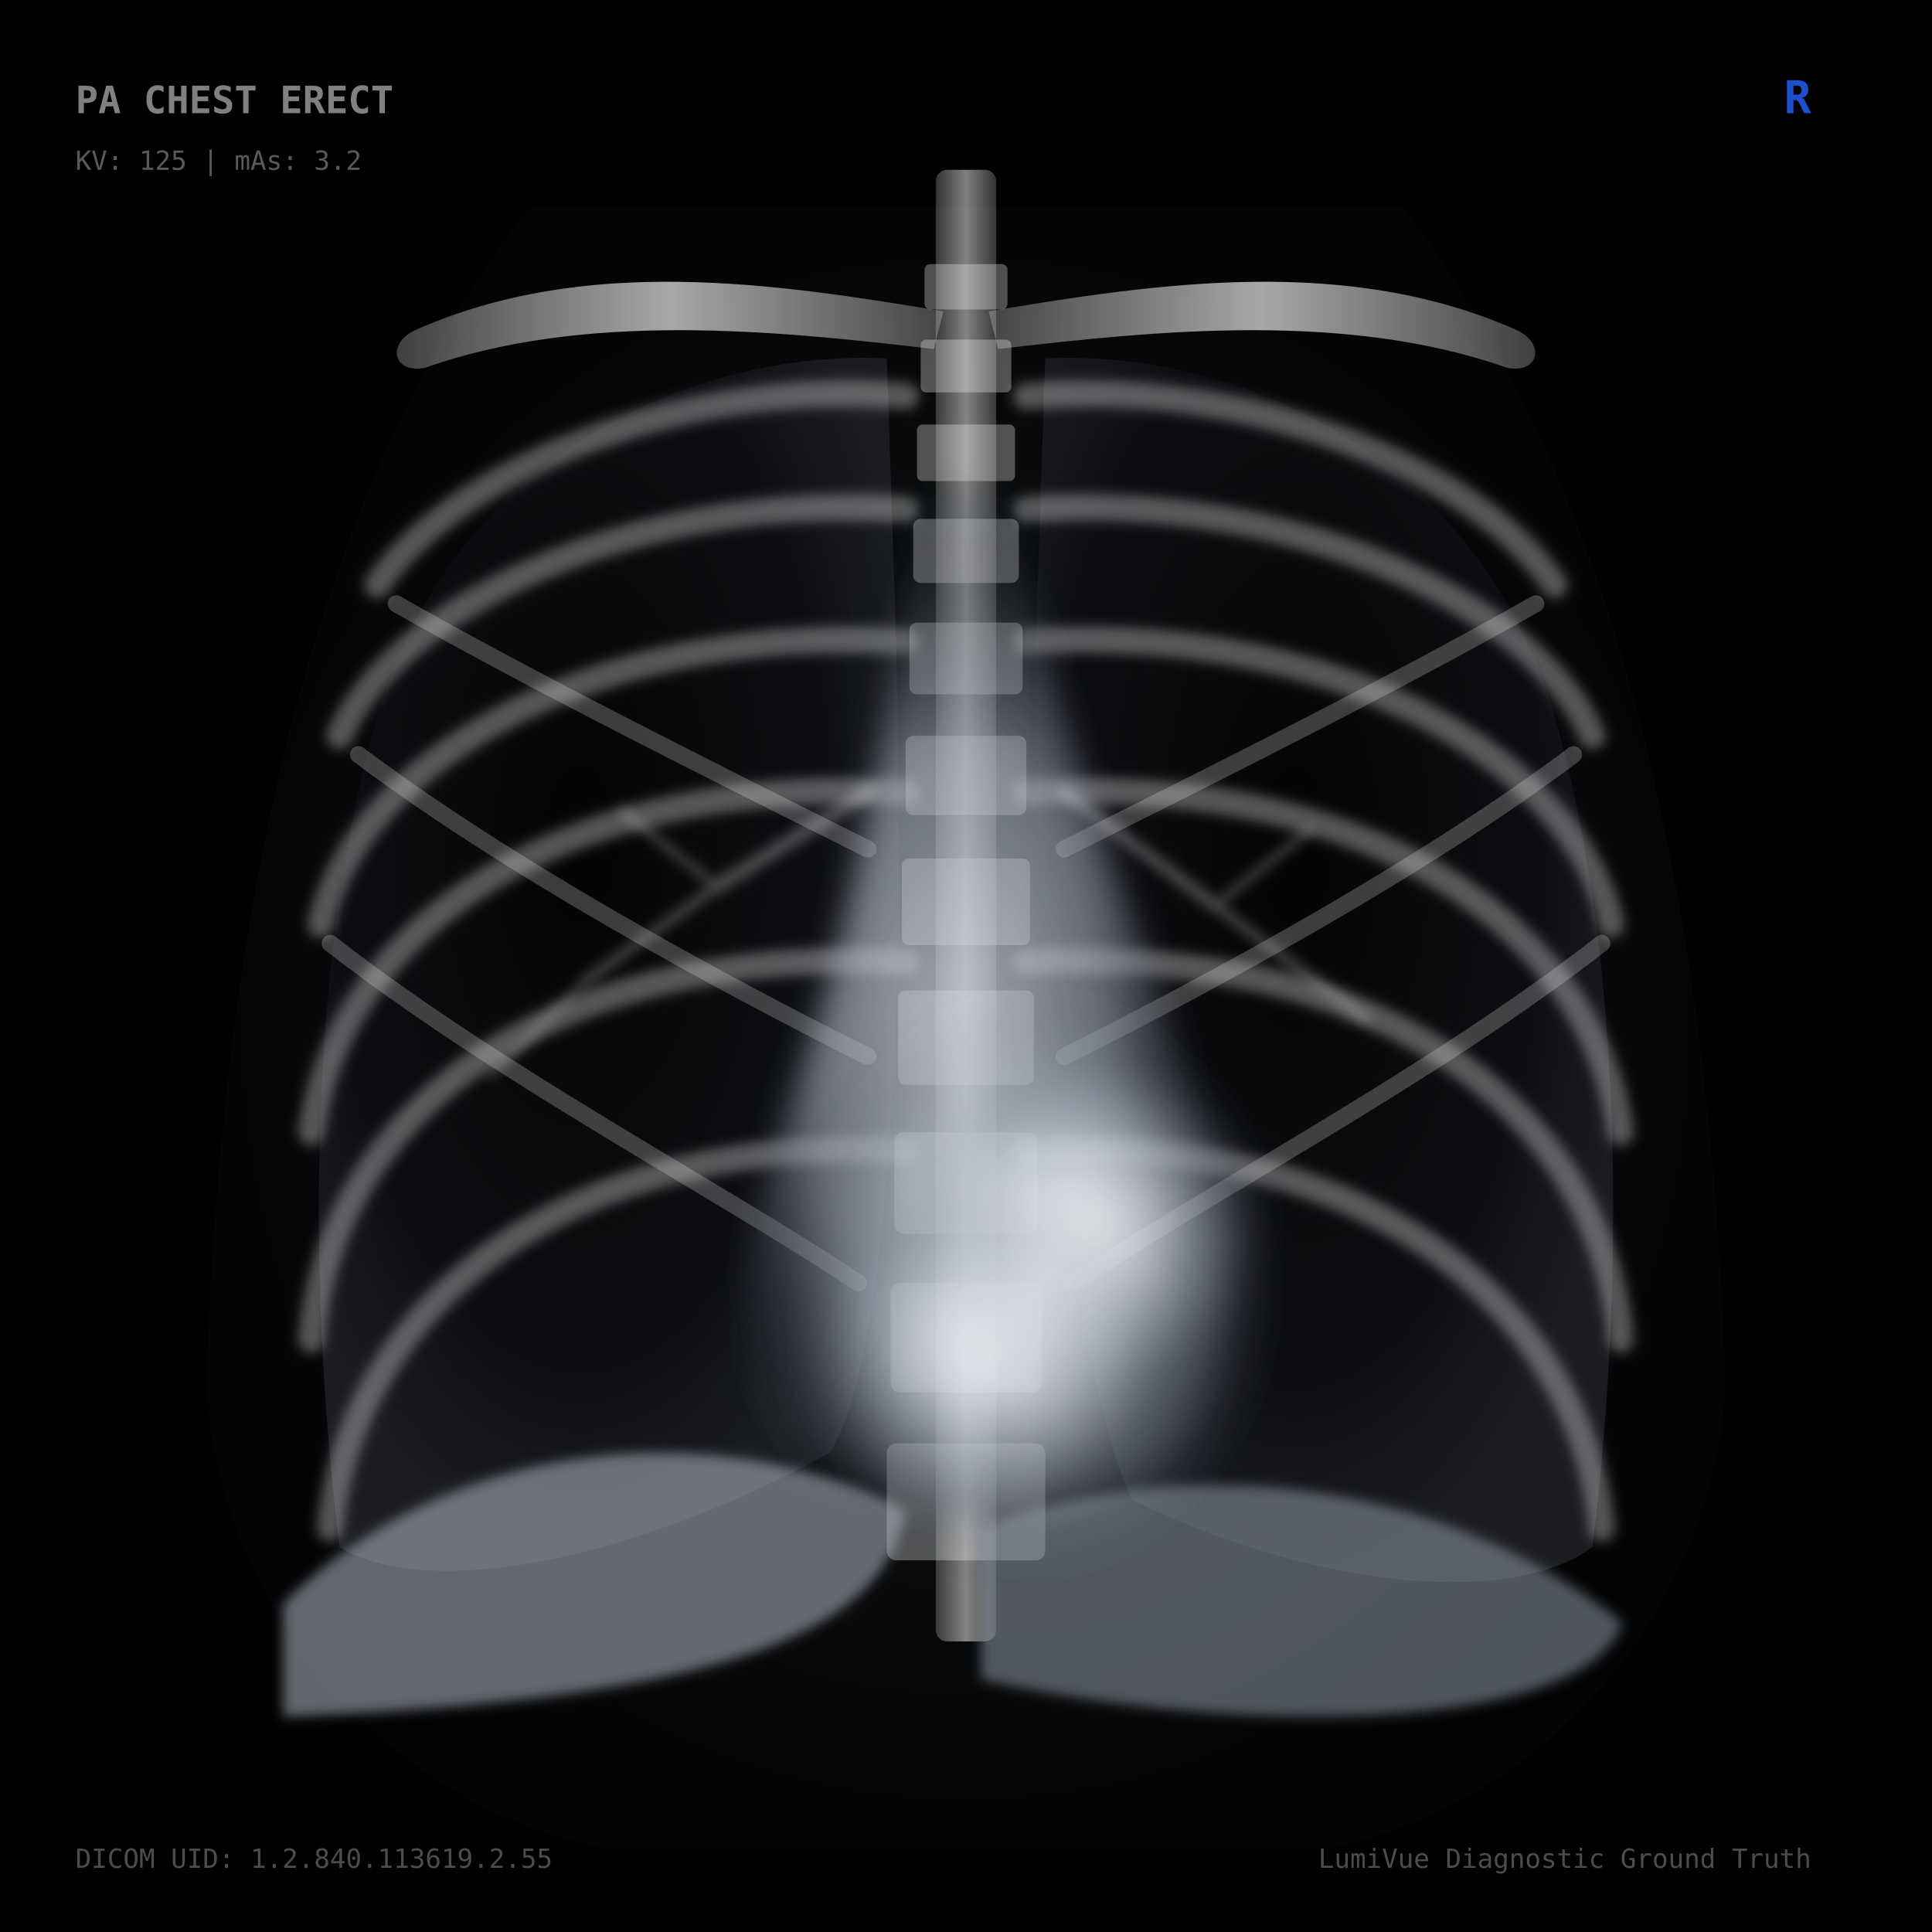
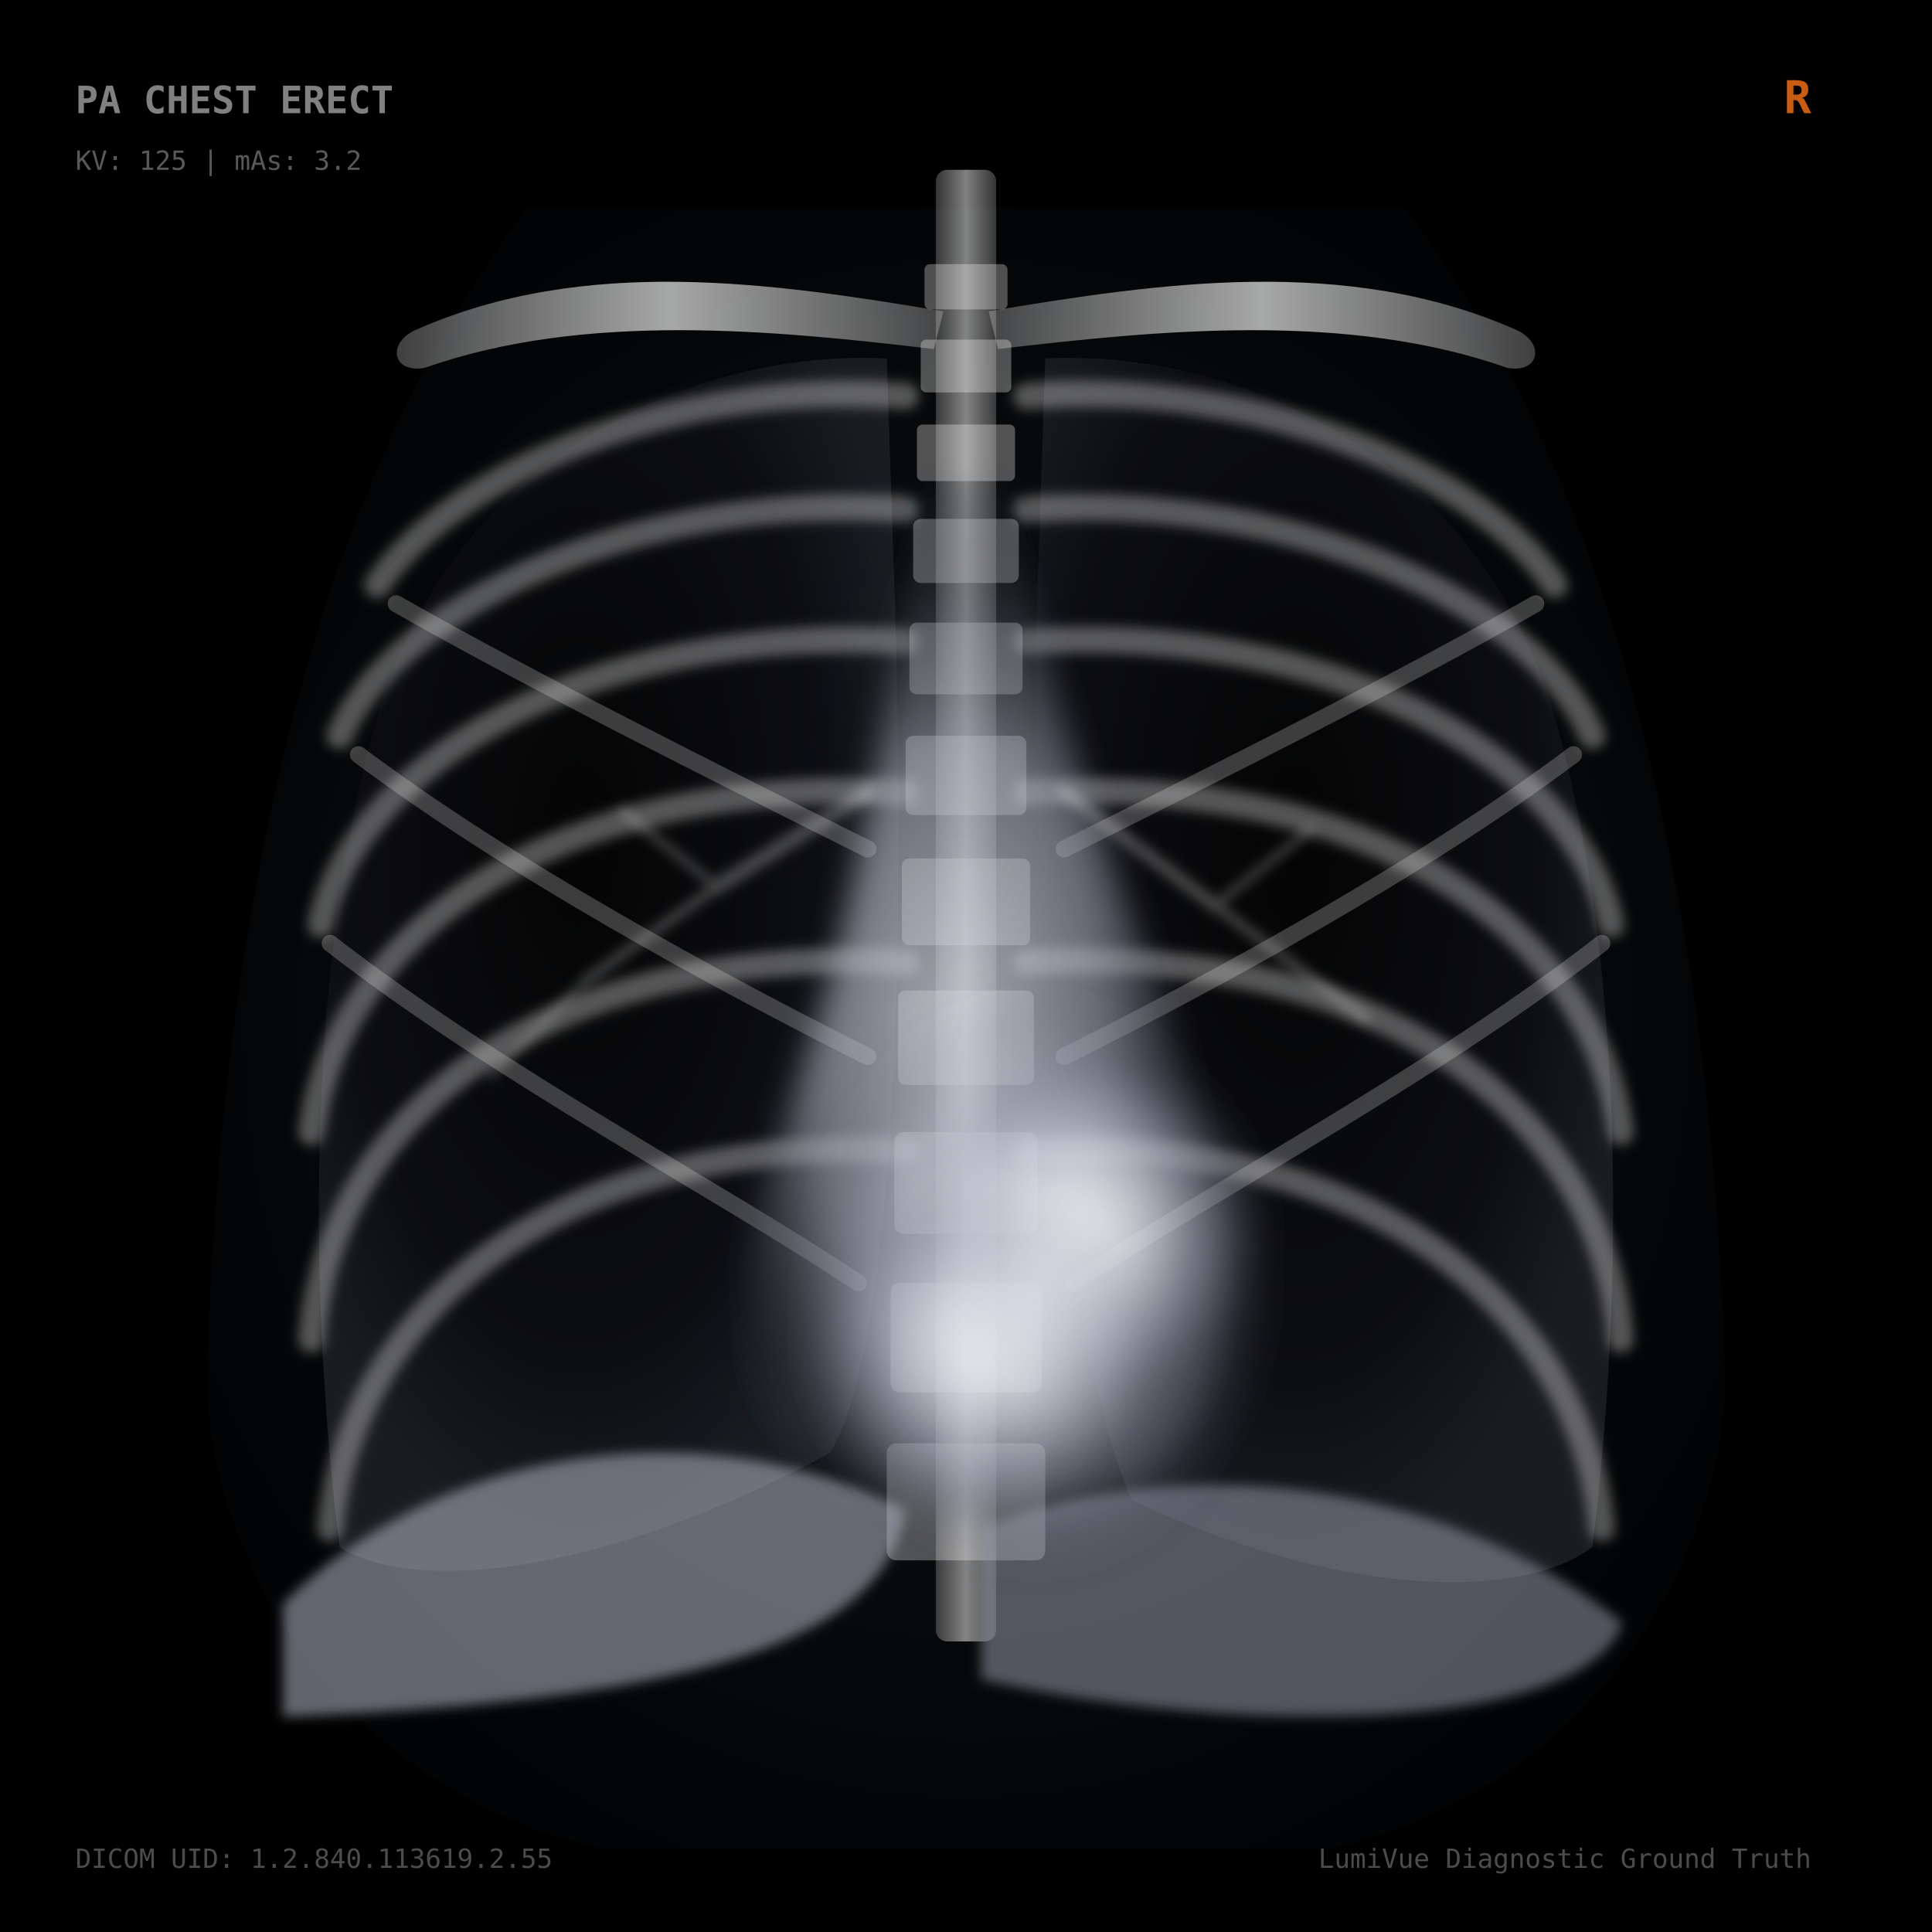
<svg xmlns="http://www.w3.org/2000/svg" viewBox="0 0 1024 1024" width="1024" height="1024">
  <defs>
    <radialGradient id="thoraxBg" cx="50%" cy="50%" r="55%">
      <stop offset="0%" stop-color="#121417" />
      <stop offset="65%" stop-color="#08090a" />
      <stop offset="100%" stop-color="#020304" />
    </radialGradient>
    <radialGradient id="lungField" cx="45%" cy="40%" r="60%">
      <stop offset="0%" stop-color="#030303" stop-opacity="0.95" />
      <stop offset="70%" stop-color="#0d0e12" stop-opacity="0.9" />
      <stop offset="100%" stop-color="#1e2025" stop-opacity="0.85" />
    </radialGradient>
    <linearGradient id="boneGrad" x1="0%" y1="0%" x2="100%" y2="0%">
      <stop offset="0%" stop-color="#ffffff" stop-opacity="0.25" />
      <stop offset="50%" stop-color="#ffffff" stop-opacity="0.65" />
      <stop offset="100%" stop-color="#ffffff" stop-opacity="0.25" />
    </linearGradient>
    <radialGradient id="heartSilhouette" cx="45%" cy="55%" r="50%">
      <stop offset="0%" stop-color="#e0e4ec" stop-opacity="0.75" />
      <stop offset="60%" stop-color="#a4abb8" stop-opacity="0.6" />
      <stop offset="100%" stop-color="#3c414c" stop-opacity="0.2" />
    </radialGradient>
    <linearGradient id="spineCol" x1="0%" y1="0%" x2="100%" y2="0%">
      <stop offset="0%" stop-color="#ffffff" stop-opacity="0.2" />
      <stop offset="50%" stop-color="#ffffff" stop-opacity="0.5" />
      <stop offset="100%" stop-color="#ffffff" stop-opacity="0.2" />
    </linearGradient>
    <radialGradient id="focalInfiltrate" cx="50%" cy="50%" r="50%">
      <stop offset="0%" stop-color="#ffffff" stop-opacity="0.85" />
      <stop offset="35%" stop-color="#e8ecf4" stop-opacity="0.65" />
      <stop offset="70%" stop-color="#a2abbd" stop-opacity="0.35" />
      <stop offset="100%" stop-color="#3a404c" stop-opacity="0" />
    </radialGradient>
    <filter id="blurFilter" x="-20%" y="-20%" width="140%" height="140%">
      <feGaussianBlur stdDeviation="3" />
    </filter>
    <filter id="softGlow" x="-30%" y="-30%" width="160%" height="160%">
      <feGaussianBlur stdDeviation="8" />
    </filter>
  </defs>
  <rect width="1024" height="1024" fill="#000000" />
  <path d="M 280,110 C 180,240 120,440 110,720 C 105,820 180,950 320,980 L 704,980 C 844,950 919,820 914,720 C 904,440 844,240 744,110 Z" fill="url(#thoraxBg)" />
  <rect x="496" y="90" width="32" height="780" fill="url(#spineCol)" rx="6" />
  <g opacity="0.3" fill="#ffffff">
    <rect x="490" y="140" width="44" height="24" rx="3" />
    <rect x="488" y="180" width="48" height="28" rx="3" />
    <rect x="486" y="225" width="52" height="30" rx="3" />
    <rect x="484" y="275" width="56" height="34" rx="4" />
    <rect x="482" y="330" width="60" height="38" rx="4" />
    <rect x="480" y="390" width="64" height="42" rx="4" />
    <rect x="478" y="455" width="68" height="46" rx="4" />
    <rect x="476" y="525" width="72" height="50" rx="4" />
    <rect x="474" y="600" width="76" height="54" rx="5" />
    <rect x="472" y="680" width="80" height="58" rx="5" />
    <rect x="470" y="765" width="84" height="62" rx="5" />
  </g>
  <path d="M 500,165 C 410,150 310,135 220,175 C 205,182 208,198 225,195 C 310,165 410,175 495,185 Z" fill="url(#boneGrad)" />
  <path d="M 524,165 C 614,150 714,135 804,175 C 819,182 816,198 799,195 C 714,165 614,175 529,185 Z" fill="url(#boneGrad)" />
  <path d="M 470,190 C 370,185 240,240 200,380 C 160,520 165,700 180,820 C 220,845 320,835 440,770 C 470,720 480,550 475,340 Z" fill="url(#lungField)" />
  <path d="M 554,190 C 654,185 784,240 824,380 C 864,520 859,700 844,820 C 804,850 704,845 600,795 C 570,730 550,550 549,340 Z" fill="url(#lungField)" />
  <g stroke="#ffffff" stroke-width="14" fill="none" opacity="0.32" stroke-linecap="round" filter="url(#blurFilter)">
    <path d="M 480,210 C 360,200 240,250 200,310" />
    <path d="M 544,210 C 664,200 784,250 824,310" />
    <path d="M 480,270 C 340,260 210,320 180,390" />
    <path d="M 544,270 C 684,260 814,320 844,390" />
    <path d="M 480,340 C 320,330 190,400 170,490" />
    <path d="M 544,340 C 704,330 834,400 854,490" />
    <path d="M 480,420 C 300,410 180,490 165,600" />
    <path d="M 544,420 C 724,410 844,490 859,600" />
    <path d="M 480,510 C 290,500 175,590 165,710" />
    <path d="M 544,510 C 734,500 849,590 859,710" />
    <path d="M 480,610 C 290,600 185,700 175,810" />
    <path d="M 544,610 C 734,600 839,700 849,810" />
  </g>
  <g stroke="#ffffff" stroke-width="9" fill="none" opacity="0.22" stroke-linecap="round">
    <path d="M 210,320 C 280,360 380,410 460,450" />
    <path d="M 814,320 C 744,360 644,410 564,450" />
    <path d="M 190,400 C 270,460 380,520 460,560" />
    <path d="M 834,400 C 754,460 644,520 564,560" />
    <path d="M 175,500 C 265,570 380,630 455,680" />
    <path d="M 849,500 C 759,570 644,630 569,680" />
  </g>
  <path d="M 490,260 C 470,360 460,460 430,550 C 400,640 370,720 420,770 C 470,810 570,820 620,770 C 670,720 650,620 610,510 C 570,410 550,330 534,260 Z" fill="url(#heartSilhouette)" filter="url(#softGlow)" />
  <path d="M 150,850 C 240,760 380,750 480,800 C 470,860 400,900 150,910 Z" fill="#b0b8c6" opacity="0.55" filter="url(#blurFilter)" />
  <path d="M 520,810 C 620,770 760,780 860,860 C 840,920 650,920 520,890 Z" fill="#9ba5b5" opacity="0.5" filter="url(#blurFilter)" />
  <g stroke="#ffffff" opacity="0.25" stroke-linecap="round" filter="url(#blurFilter)">
    <line x1="460" y1="420" x2="380" y2="470" stroke-width="8" />
    <line x1="380" y1="470" x2="310" y2="520" stroke-width="5" />
    <line x1="380" y1="470" x2="330" y2="430" stroke-width="4" />
    <line x1="310" y1="520" x2="260" y2="570" stroke-width="3" />
    <line x1="564" y1="420" x2="644" y2="480" stroke-width="7" />
    <line x1="644" y1="480" x2="724" y2="540" stroke-width="5" />
    <line x1="644" y1="480" x2="694" y2="440" stroke-width="4" />
  </g>
  <g filter="url(#softGlow)">
    <ellipse cx="550" cy="680" rx="130" ry="160" fill="url(#focalInfiltrate)" opacity="0.88" />
    <circle cx="580" cy="650" r="95" fill="url(#focalInfiltrate)" opacity="0.75" />
    <ellipse cx="520" cy="720" rx="100" ry="90" fill="url(#focalInfiltrate)" opacity="0.65" />
  </g>
  <text x="40" y="60" fill="#ffffff" opacity="0.5" font-family="monospace" font-size="20" font-weight="600">PA CHEST ERECT</text>
  <text x="40" y="90" fill="#ffffff" opacity="0.35" font-family="monospace" font-size="14">KV: 125 | mAs: 3.2</text>
-   <text x="960" y="60" fill="#2563FF" opacity="0.8" font-family="monospace" font-size="24" font-weight="bold" text-anchor="end">R</text>
+   <text x="960" y="60" fill="#F97316" opacity="0.8" font-family="monospace" font-size="24" font-weight="bold" text-anchor="end">R</text>
  <text x="960" y="990" fill="#ffffff" opacity="0.3" font-family="monospace" font-size="14" text-anchor="end">LumiVue Diagnostic Ground Truth</text>
  <text x="40" y="990" fill="#ffffff" opacity="0.3" font-family="monospace" font-size="14">DICOM UID: 1.2.840.113619.2.55</text>
</svg>
